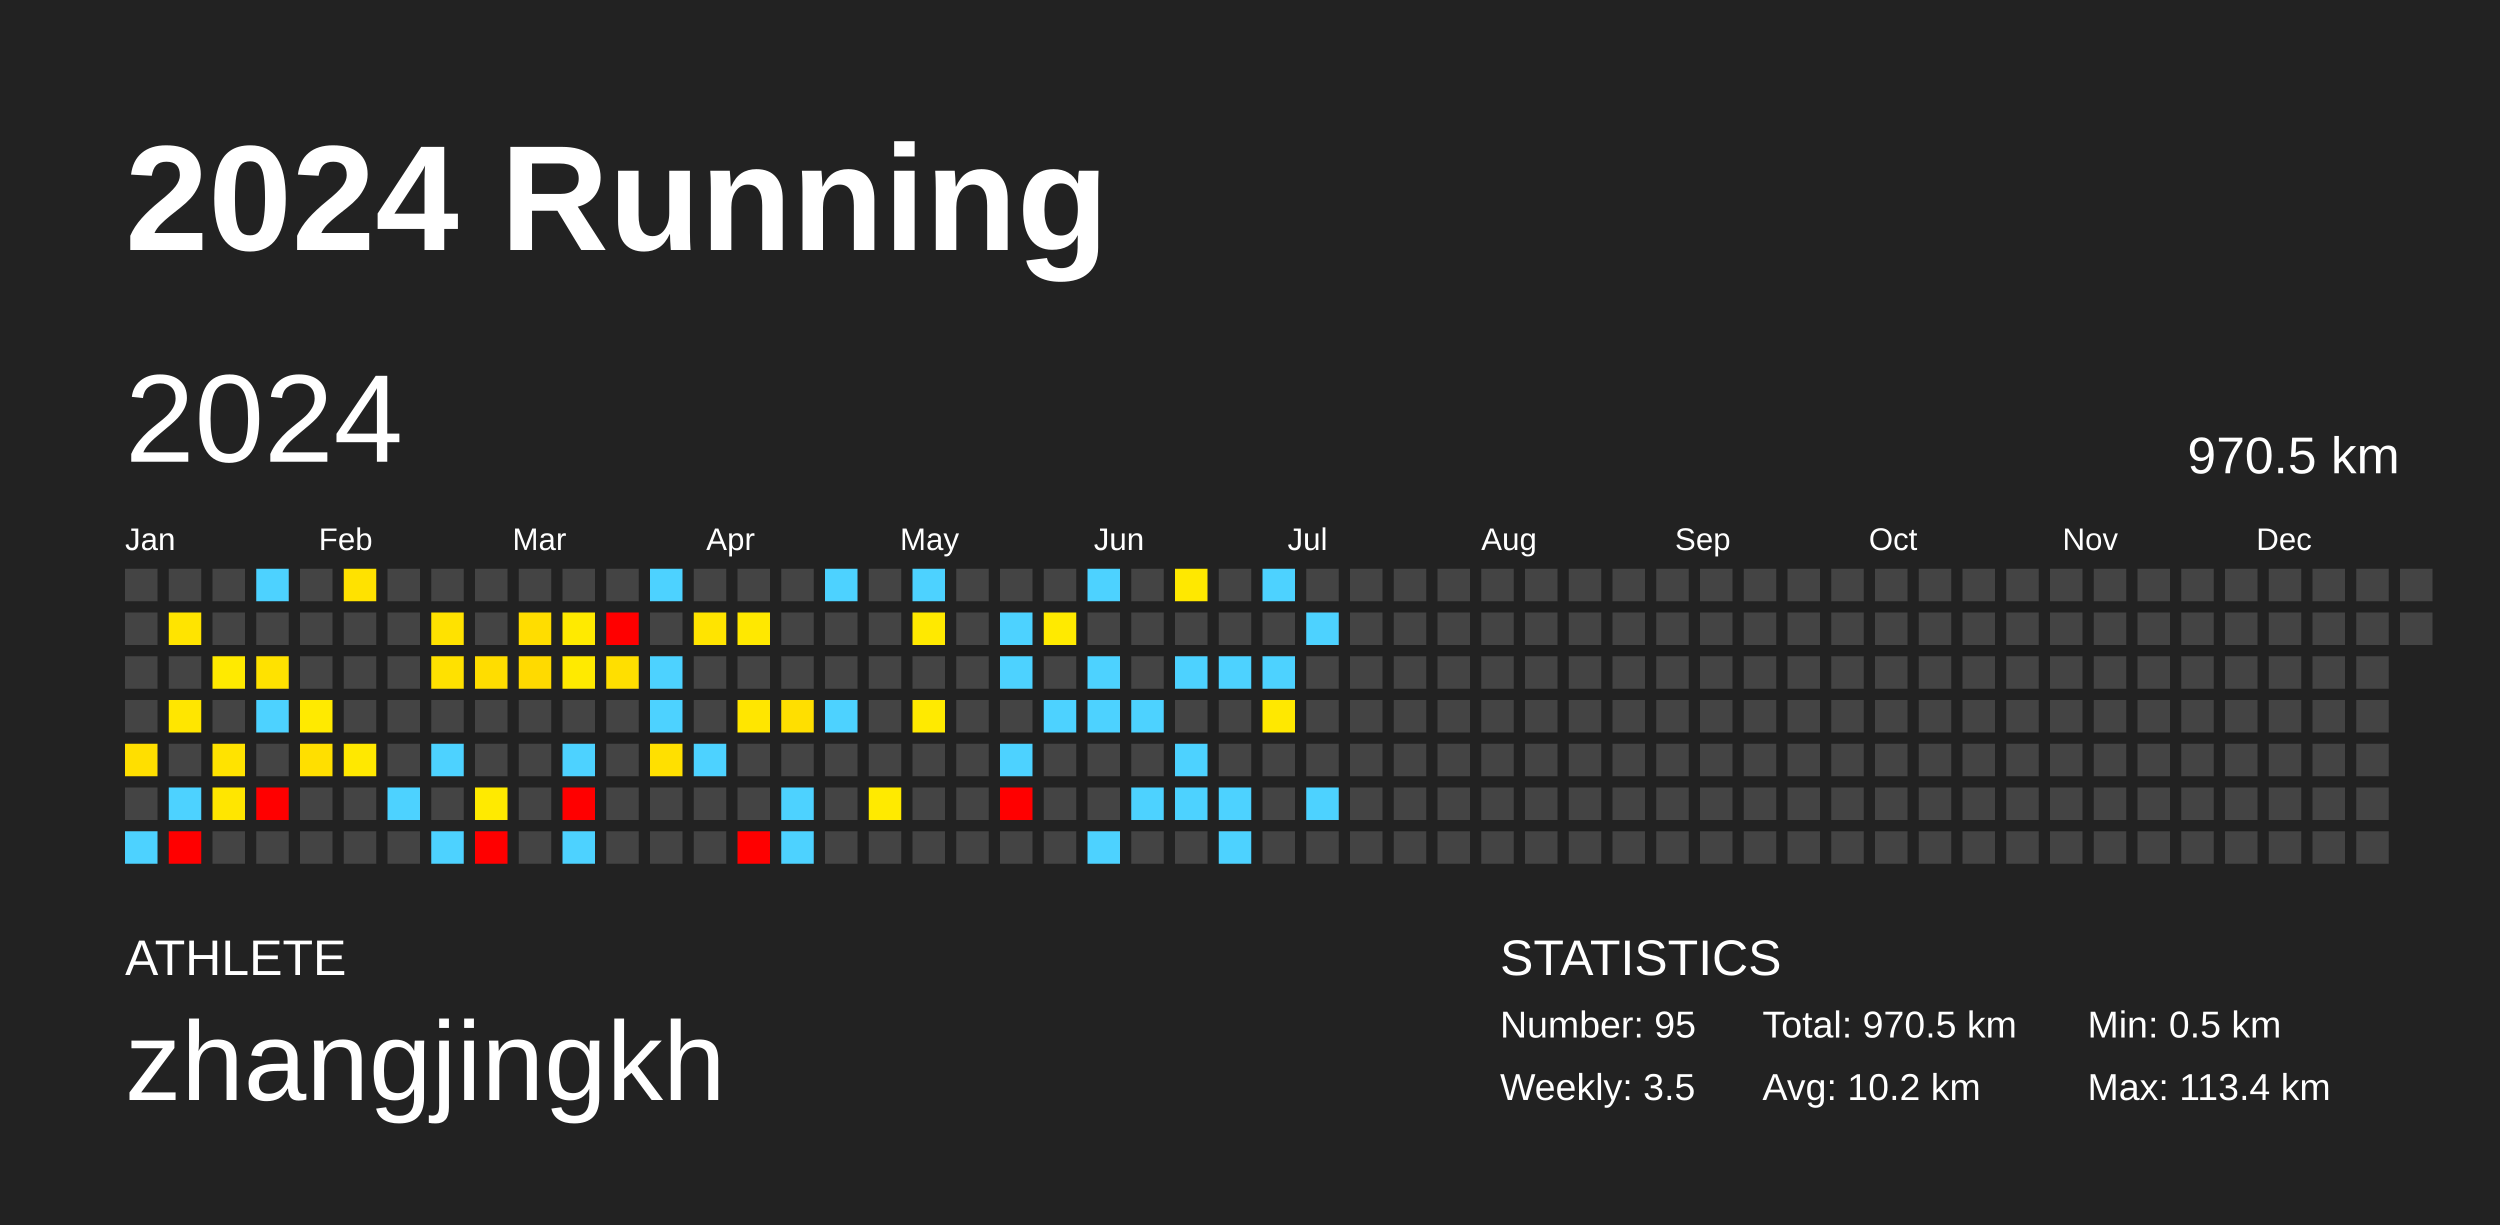
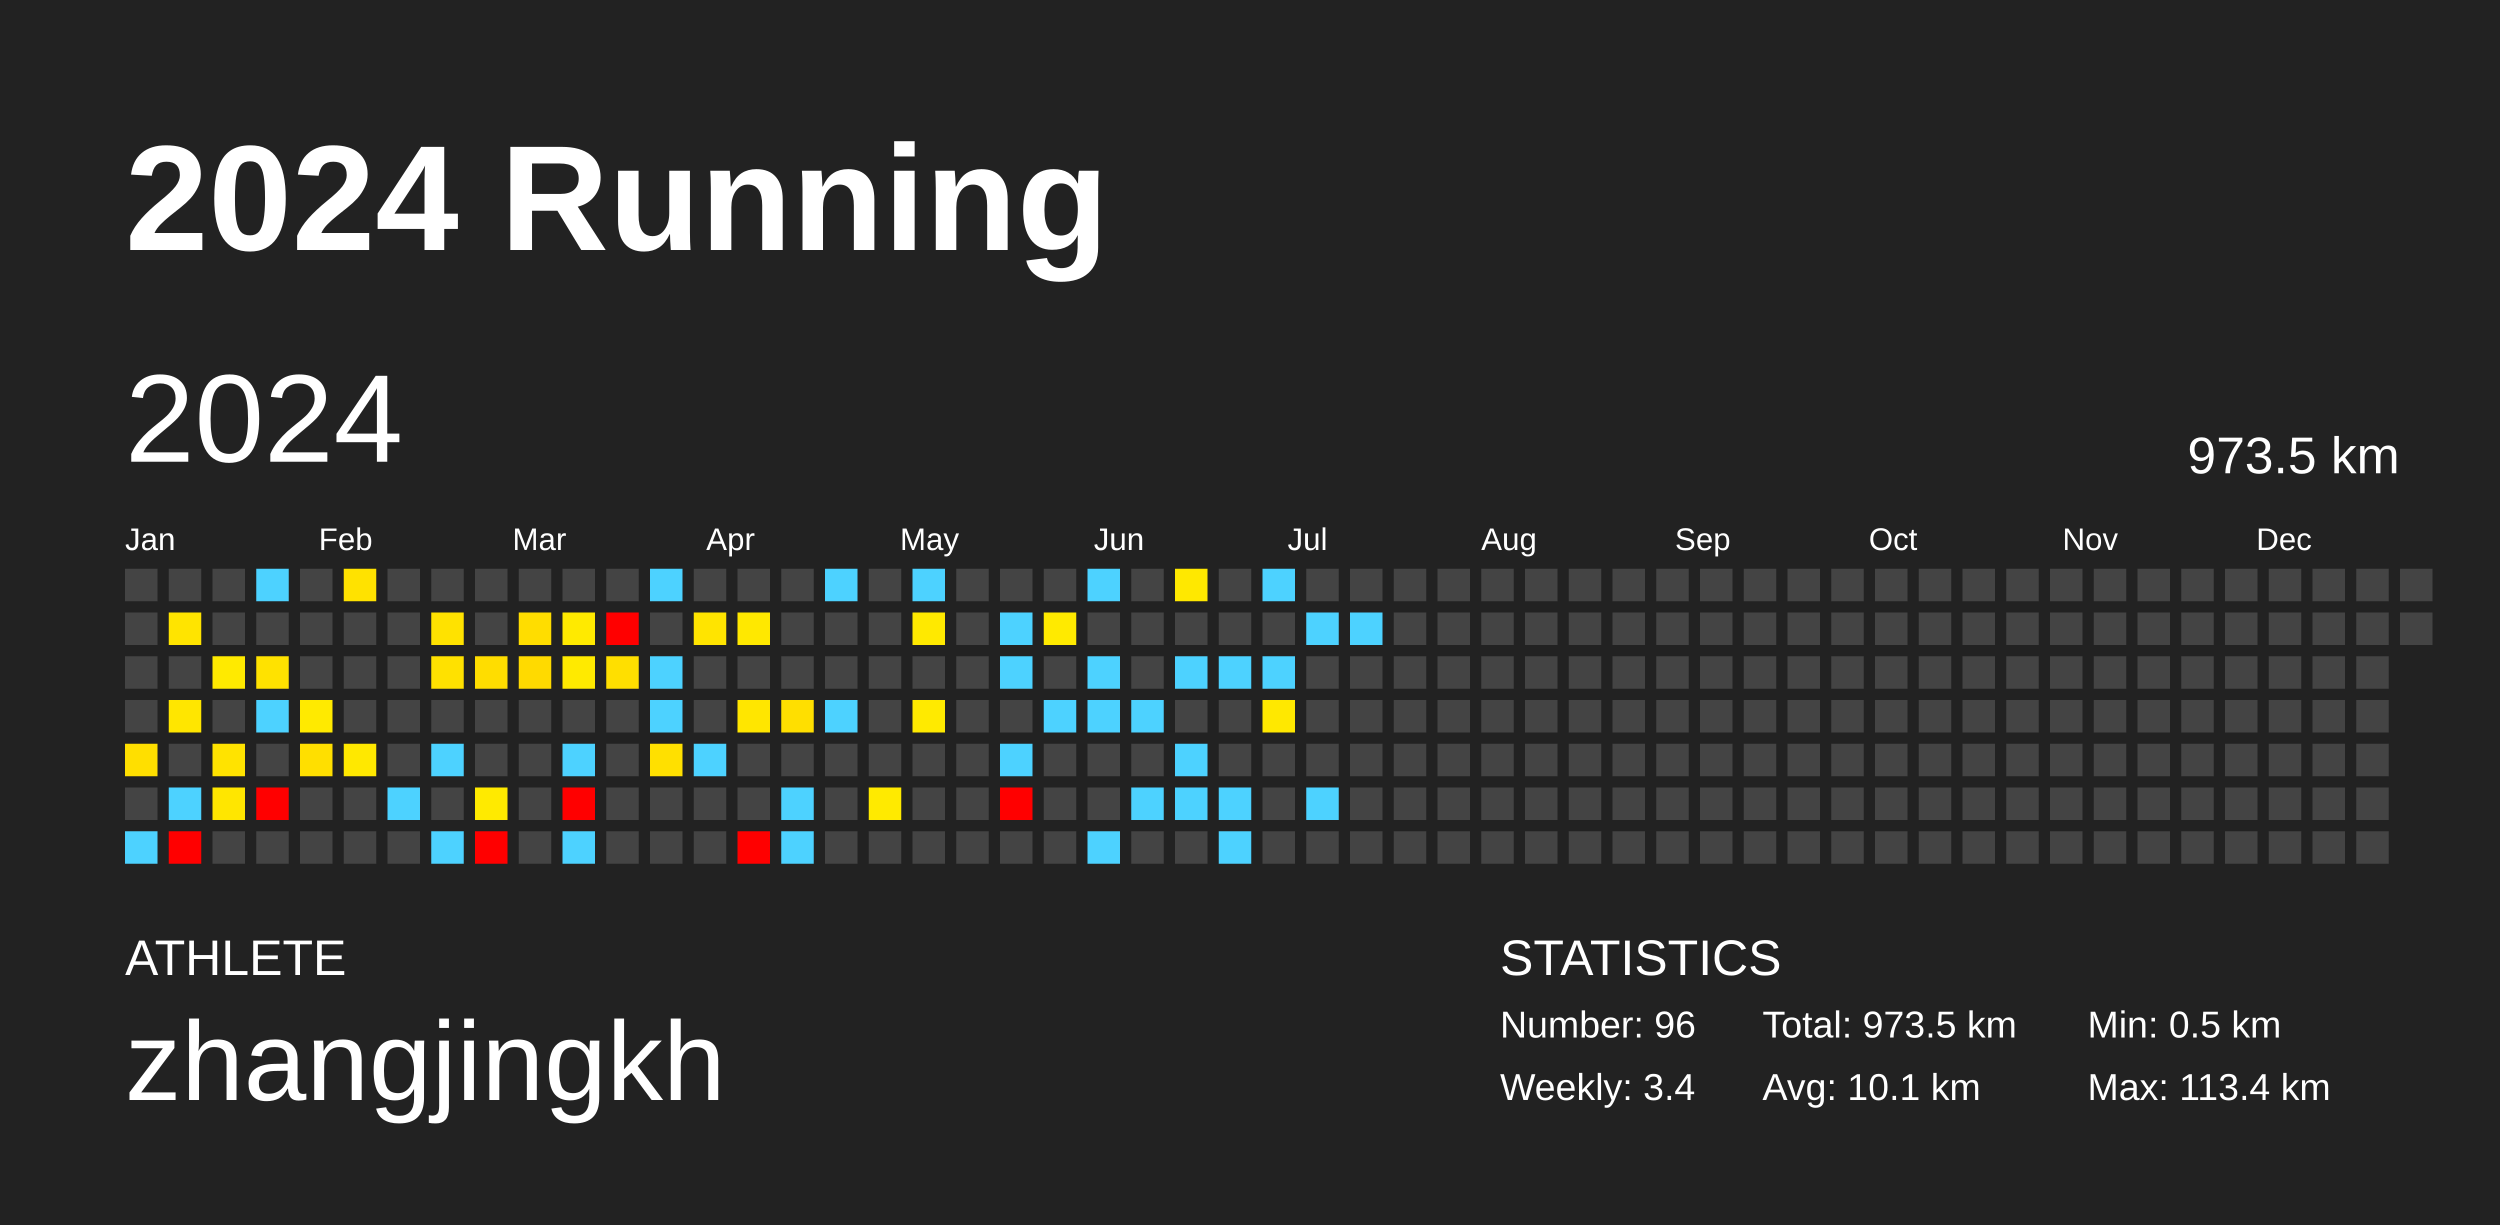
<svg xmlns="http://www.w3.org/2000/svg" baseProfile="full" height="98mm" version="1.1" viewBox="0,0,200,98" width="200mm">
  <defs />
  <rect fill="#222222" height="98" width="200" x="0" y="0" />
  <text fill="#FFFFFF" style="font-size:12px; font-family:Arial; font-weight:bold;" x="10" y="20">2024 Running</text>
  <text fill="#FFFFFF" style="font-size:4px; font-family:Arial" x="10" y="78">ATHLETE</text>
  <text fill="#FFFFFF" style="font-size:9px; font-family:Arial" x="10" y="88">zhangjingkh</text>
  <text fill="#FFFFFF" style="font-size:4px; font-family:Arial" x="120" y="78">STATISTICS</text>
-   <text fill="#FFFFFF" style="font-size:3px; font-family:Arial" x="120" y="83">Number: 95</text>
-   <text fill="#FFFFFF" style="font-size:3px; font-family:Arial" x="120" y="88">Weekly: 3.5</text>
-   <text fill="#FFFFFF" style="font-size:3px; font-family:Arial" x="141" y="83">Total: 970.5 km</text>
-   <text fill="#FFFFFF" style="font-size:3px; font-family:Arial" x="141" y="88">Avg: 10.2 km</text>
+   <text fill="#FFFFFF" style="font-size:3px; font-family:Arial" x="120" y="83">Number: 96</text>
+   <text fill="#FFFFFF" style="font-size:3px; font-family:Arial" x="120" y="88">Weekly: 3.4</text>
+   <text fill="#FFFFFF" style="font-size:3px; font-family:Arial" x="141" y="83">Total: 973.5 km</text>
+   <text fill="#FFFFFF" style="font-size:3px; font-family:Arial" x="141" y="88">Avg: 10.1 km</text>
  <text fill="#FFFFFF" style="font-size:3px; font-family:Arial" x="167" y="83">Min: 0.5 km</text>
  <text fill="#FFFFFF" style="font-size:3px; font-family:Arial" x="167" y="88">Max: 113.4 km</text>
  <text dominant-baseline="hanging" fill="#FFFFFF" style="font-size:10.0px; font-family:Arial;" x="10" y="30">2024</text>
-   <text dominant-baseline="hanging" fill="#FFFFFF" style="font-size:4.125px; font-family:Arial;" x="175" y="35">970.5 km</text>
+   <text dominant-baseline="hanging" fill="#FFFFFF" style="font-size:4.125px; font-family:Arial;" x="175" y="35">973.5 km</text>
  <text fill="#FFFFFF" style="font-size:2.5px; font-family:Arial" x="10.0" y="44">Jan</text>
  <text fill="#FFFFFF" style="font-size:2.5px; font-family:Arial" x="25.5" y="44">Feb</text>
  <text fill="#FFFFFF" style="font-size:2.5px; font-family:Arial" x="41.0" y="44">Mar</text>
  <text fill="#FFFFFF" style="font-size:2.5px; font-family:Arial" x="56.5" y="44">Apr</text>
  <text fill="#FFFFFF" style="font-size:2.5px; font-family:Arial" x="72.0" y="44">May</text>
  <text fill="#FFFFFF" style="font-size:2.5px; font-family:Arial" x="87.5" y="44">Jun</text>
  <text fill="#FFFFFF" style="font-size:2.5px; font-family:Arial" x="103.0" y="44">Jul</text>
  <text fill="#FFFFFF" style="font-size:2.5px; font-family:Arial" x="118.5" y="44">Aug</text>
  <text fill="#FFFFFF" style="font-size:2.5px; font-family:Arial" x="134.0" y="44">Sep</text>
  <text fill="#FFFFFF" style="font-size:2.5px; font-family:Arial" x="149.5" y="44">Oct</text>
  <text fill="#FFFFFF" style="font-size:2.5px; font-family:Arial" x="165.0" y="44">Nov</text>
  <text fill="#FFFFFF" style="font-size:2.5px; font-family:Arial" x="180.5" y="44">Dec</text>
  <rect fill="#444444" height="2.6" width="2.6" x="10.0" y="45.5" />
  <rect fill="#444444" height="2.6" width="2.6" x="10.0" y="49.0" />
  <rect fill="#444444" height="2.6" width="2.6" x="10.0" y="52.5" />
  <rect fill="#444444" height="2.6" width="2.6" x="10.0" y="56.0" />
  <rect fill="#ffdf00" height="2.6" width="2.6" x="10.0" y="59.5" />
  <rect fill="#444444" height="2.6" width="2.6" x="10.0" y="63.0" />
  <rect fill="#4dd2ff" height="2.6" width="2.6" x="10.0" y="66.5" />
  <rect fill="#444444" height="2.6" width="2.6" x="13.5" y="45.5" />
  <rect fill="#ffe400" height="2.6" width="2.6" x="13.5" y="49.0" />
  <rect fill="#444444" height="2.6" width="2.6" x="13.5" y="52.5" />
  <rect fill="#ffe600" height="2.6" width="2.6" x="13.5" y="56.0" />
  <rect fill="#444444" height="2.6" width="2.6" x="13.5" y="59.5" />
  <rect fill="#4dd2ff" height="2.6" width="2.6" x="13.5" y="63.0" />
  <rect fill="red" height="2.6" width="2.6" x="13.5" y="66.5" />
  <rect fill="#444444" height="2.6" width="2.6" x="17.0" y="45.5" />
  <rect fill="#444444" height="2.6" width="2.6" x="17.0" y="49.0" />
  <rect fill="#ffea00" height="2.6" width="2.6" x="17.0" y="52.5" />
  <rect fill="#444444" height="2.6" width="2.6" x="17.0" y="56.0" />
  <rect fill="#ffe300" height="2.6" width="2.6" x="17.0" y="59.5" />
  <rect fill="#ffe600" height="2.6" width="2.6" x="17.0" y="63.0" />
  <rect fill="#444444" height="2.6" width="2.6" x="17.0" y="66.5" />
  <rect fill="#4dd2ff" height="2.6" width="2.6" x="20.5" y="45.5" />
  <rect fill="#444444" height="2.6" width="2.6" x="20.5" y="49.0" />
  <rect fill="#ffe200" height="2.6" width="2.6" x="20.5" y="52.5" />
  <rect fill="#4dd2ff" height="2.6" width="2.6" x="20.5" y="56.0" />
  <rect fill="#444444" height="2.6" width="2.6" x="20.5" y="59.5" />
  <rect fill="red" height="2.6" width="2.6" x="20.5" y="63.0" />
  <rect fill="#444444" height="2.6" width="2.6" x="20.5" y="66.5" />
  <rect fill="#444444" height="2.6" width="2.6" x="24.0" y="45.5" />
  <rect fill="#444444" height="2.6" width="2.6" x="24.0" y="49.0" />
  <rect fill="#444444" height="2.6" width="2.6" x="24.0" y="52.5" />
  <rect fill="#ffea00" height="2.6" width="2.6" x="24.0" y="56.0" />
  <rect fill="#ffdf00" height="2.6" width="2.6" x="24.0" y="59.5" />
  <rect fill="#444444" height="2.6" width="2.6" x="24.0" y="63.0" />
  <rect fill="#444444" height="2.6" width="2.6" x="24.0" y="66.5" />
  <rect fill="#ffe200" height="2.6" width="2.6" x="27.5" y="45.5" />
  <rect fill="#444444" height="2.6" width="2.6" x="27.5" y="49.0" />
  <rect fill="#444444" height="2.6" width="2.6" x="27.5" y="52.5" />
  <rect fill="#444444" height="2.6" width="2.6" x="27.5" y="56.0" />
  <rect fill="#ffe800" height="2.6" width="2.6" x="27.5" y="59.5" />
  <rect fill="#444444" height="2.6" width="2.6" x="27.5" y="63.0" />
  <rect fill="#444444" height="2.6" width="2.6" x="27.5" y="66.5" />
  <rect fill="#444444" height="2.6" width="2.6" x="31.0" y="45.5" />
  <rect fill="#444444" height="2.6" width="2.6" x="31.0" y="49.0" />
  <rect fill="#444444" height="2.6" width="2.6" x="31.0" y="52.5" />
  <rect fill="#444444" height="2.6" width="2.6" x="31.0" y="56.0" />
  <rect fill="#444444" height="2.6" width="2.6" x="31.0" y="59.5" />
  <rect fill="#4dd2ff" height="2.6" width="2.6" x="31.0" y="63.0" />
  <rect fill="#444444" height="2.6" width="2.6" x="31.0" y="66.5" />
  <rect fill="#444444" height="2.6" width="2.6" x="34.5" y="45.5" />
  <rect fill="#ffe200" height="2.6" width="2.6" x="34.5" y="49.0" />
  <rect fill="#ffe100" height="2.6" width="2.6" x="34.5" y="52.5" />
  <rect fill="#444444" height="2.6" width="2.6" x="34.5" y="56.0" />
  <rect fill="#4dd2ff" height="2.6" width="2.6" x="34.5" y="59.5" />
  <rect fill="#444444" height="2.6" width="2.6" x="34.5" y="63.0" />
  <rect fill="#4dd2ff" height="2.6" width="2.6" x="34.5" y="66.5" />
  <rect fill="#444444" height="2.6" width="2.6" x="38.0" y="45.5" />
  <rect fill="#444444" height="2.6" width="2.6" x="38.0" y="49.0" />
  <rect fill="#ffdd00" height="2.6" width="2.6" x="38.0" y="52.5" />
  <rect fill="#444444" height="2.6" width="2.6" x="38.0" y="56.0" />
  <rect fill="#444444" height="2.6" width="2.6" x="38.0" y="59.5" />
  <rect fill="#ffea00" height="2.6" width="2.6" x="38.0" y="63.0" />
  <rect fill="red" height="2.6" width="2.6" x="38.0" y="66.5" />
  <rect fill="#444444" height="2.6" width="2.6" x="41.5" y="45.5" />
  <rect fill="#ffdd00" height="2.6" width="2.6" x="41.5" y="49.0" />
  <rect fill="#ffda00" height="2.6" width="2.6" x="41.5" y="52.5" />
  <rect fill="#444444" height="2.6" width="2.6" x="41.5" y="56.0" />
  <rect fill="#444444" height="2.6" width="2.6" x="41.5" y="59.5" />
  <rect fill="#444444" height="2.6" width="2.6" x="41.5" y="63.0" />
  <rect fill="#444444" height="2.6" width="2.6" x="41.5" y="66.5" />
  <rect fill="#444444" height="2.6" width="2.6" x="45.0" y="45.5" />
  <rect fill="#ffea00" height="2.6" width="2.6" x="45.0" y="49.0" />
  <rect fill="#ffea00" height="2.6" width="2.6" x="45.0" y="52.5" />
  <rect fill="#444444" height="2.6" width="2.6" x="45.0" y="56.0" />
  <rect fill="#4dd2ff" height="2.6" width="2.6" x="45.0" y="59.5" />
  <rect fill="red" height="2.6" width="2.6" x="45.0" y="63.0" />
  <rect fill="#4dd2ff" height="2.6" width="2.6" x="45.0" y="66.5" />
  <rect fill="#444444" height="2.6" width="2.6" x="48.5" y="45.5" />
  <rect fill="red" height="2.6" width="2.6" x="48.5" y="49.0" />
  <rect fill="#ffdf00" height="2.6" width="2.6" x="48.5" y="52.5" />
  <rect fill="#444444" height="2.6" width="2.6" x="48.5" y="56.0" />
  <rect fill="#444444" height="2.6" width="2.6" x="48.5" y="59.5" />
  <rect fill="#444444" height="2.6" width="2.6" x="48.5" y="63.0" />
  <rect fill="#444444" height="2.6" width="2.6" x="48.5" y="66.5" />
  <rect fill="#4dd2ff" height="2.6" width="2.6" x="52.0" y="45.5" />
  <rect fill="#444444" height="2.6" width="2.6" x="52.0" y="49.0" />
  <rect fill="#4dd2ff" height="2.6" width="2.6" x="52.0" y="52.5" />
  <rect fill="#4dd2ff" height="2.6" width="2.6" x="52.0" y="56.0" />
  <rect fill="#ffe000" height="2.6" width="2.6" x="52.0" y="59.5" />
  <rect fill="#444444" height="2.6" width="2.6" x="52.0" y="63.0" />
  <rect fill="#444444" height="2.6" width="2.6" x="52.0" y="66.5" />
  <rect fill="#444444" height="2.6" width="2.6" x="55.5" y="45.5" />
  <rect fill="#ffe400" height="2.6" width="2.6" x="55.5" y="49.0" />
  <rect fill="#444444" height="2.6" width="2.6" x="55.5" y="52.5" />
  <rect fill="#444444" height="2.6" width="2.6" x="55.5" y="56.0" />
  <rect fill="#4dd2ff" height="2.6" width="2.6" x="55.5" y="59.5" />
  <rect fill="#444444" height="2.6" width="2.6" x="55.5" y="63.0" />
  <rect fill="#444444" height="2.6" width="2.6" x="55.5" y="66.5" />
  <rect fill="#444444" height="2.6" width="2.6" x="59.0" y="45.5" />
  <rect fill="#ffe800" height="2.6" width="2.6" x="59.0" y="49.0" />
  <rect fill="#444444" height="2.6" width="2.6" x="59.0" y="52.5" />
  <rect fill="#ffe600" height="2.6" width="2.6" x="59.0" y="56.0" />
  <rect fill="#444444" height="2.6" width="2.6" x="59.0" y="59.5" />
  <rect fill="#444444" height="2.6" width="2.6" x="59.0" y="63.0" />
  <rect fill="red" height="2.6" width="2.6" x="59.0" y="66.5" />
  <rect fill="#444444" height="2.6" width="2.6" x="62.5" y="45.5" />
  <rect fill="#444444" height="2.6" width="2.6" x="62.5" y="49.0" />
  <rect fill="#444444" height="2.6" width="2.6" x="62.5" y="52.5" />
  <rect fill="#ffdf00" height="2.6" width="2.6" x="62.5" y="56.0" />
  <rect fill="#444444" height="2.6" width="2.6" x="62.5" y="59.5" />
  <rect fill="#4dd2ff" height="2.6" width="2.6" x="62.5" y="63.0" />
  <rect fill="#4dd2ff" height="2.6" width="2.6" x="62.5" y="66.5" />
  <rect fill="#4dd2ff" height="2.6" width="2.6" x="66.0" y="45.5" />
  <rect fill="#444444" height="2.6" width="2.6" x="66.0" y="49.0" />
  <rect fill="#444444" height="2.6" width="2.6" x="66.0" y="52.5" />
  <rect fill="#4dd2ff" height="2.6" width="2.6" x="66.0" y="56.0" />
  <rect fill="#444444" height="2.6" width="2.6" x="66.0" y="59.5" />
  <rect fill="#444444" height="2.6" width="2.6" x="66.0" y="63.0" />
  <rect fill="#444444" height="2.6" width="2.6" x="66.0" y="66.5" />
  <rect fill="#444444" height="2.6" width="2.6" x="69.5" y="45.5" />
  <rect fill="#444444" height="2.6" width="2.6" x="69.5" y="49.0" />
  <rect fill="#444444" height="2.6" width="2.6" x="69.5" y="52.5" />
  <rect fill="#444444" height="2.6" width="2.6" x="69.5" y="56.0" />
  <rect fill="#444444" height="2.6" width="2.6" x="69.5" y="59.5" />
  <rect fill="#ffea00" height="2.6" width="2.6" x="69.5" y="63.0" />
  <rect fill="#444444" height="2.6" width="2.6" x="69.5" y="66.5" />
  <rect fill="#4dd2ff" height="2.6" width="2.6" x="73.0" y="45.5" />
  <rect fill="#ffe900" height="2.6" width="2.6" x="73.0" y="49.0" />
  <rect fill="#444444" height="2.6" width="2.6" x="73.0" y="52.5" />
  <rect fill="#ffea00" height="2.6" width="2.6" x="73.0" y="56.0" />
  <rect fill="#444444" height="2.6" width="2.6" x="73.0" y="59.5" />
  <rect fill="#444444" height="2.6" width="2.6" x="73.0" y="63.0" />
  <rect fill="#444444" height="2.6" width="2.6" x="73.0" y="66.5" />
  <rect fill="#444444" height="2.6" width="2.6" x="76.5" y="45.5" />
  <rect fill="#444444" height="2.6" width="2.6" x="76.5" y="49.0" />
  <rect fill="#444444" height="2.6" width="2.6" x="76.5" y="52.5" />
  <rect fill="#444444" height="2.6" width="2.6" x="76.5" y="56.0" />
  <rect fill="#444444" height="2.6" width="2.6" x="76.5" y="59.5" />
  <rect fill="#444444" height="2.6" width="2.6" x="76.5" y="63.0" />
  <rect fill="#444444" height="2.6" width="2.6" x="76.5" y="66.5" />
  <rect fill="#444444" height="2.6" width="2.6" x="80.0" y="45.5" />
  <rect fill="#4dd2ff" height="2.6" width="2.6" x="80.0" y="49.0" />
  <rect fill="#4dd2ff" height="2.6" width="2.6" x="80.0" y="52.5" />
  <rect fill="#444444" height="2.6" width="2.6" x="80.0" y="56.0" />
  <rect fill="#4dd2ff" height="2.6" width="2.6" x="80.0" y="59.5" />
  <rect fill="red" height="2.6" width="2.6" x="80.0" y="63.0" />
  <rect fill="#444444" height="2.6" width="2.6" x="80.0" y="66.5" />
  <rect fill="#444444" height="2.6" width="2.6" x="83.5" y="45.5" />
  <rect fill="#ffea00" height="2.6" width="2.6" x="83.5" y="49.0" />
  <rect fill="#444444" height="2.6" width="2.6" x="83.5" y="52.5" />
  <rect fill="#4dd2ff" height="2.6" width="2.6" x="83.5" y="56.0" />
  <rect fill="#444444" height="2.6" width="2.6" x="83.5" y="59.5" />
  <rect fill="#444444" height="2.6" width="2.6" x="83.5" y="63.0" />
  <rect fill="#444444" height="2.6" width="2.6" x="83.5" y="66.5" />
  <rect fill="#4dd2ff" height="2.6" width="2.6" x="87.0" y="45.5" />
  <rect fill="#444444" height="2.6" width="2.6" x="87.0" y="49.0" />
  <rect fill="#4dd2ff" height="2.6" width="2.6" x="87.0" y="52.5" />
  <rect fill="#4dd2ff" height="2.6" width="2.6" x="87.0" y="56.0" />
  <rect fill="#444444" height="2.6" width="2.6" x="87.0" y="59.5" />
  <rect fill="#444444" height="2.6" width="2.6" x="87.0" y="63.0" />
  <rect fill="#4dd2ff" height="2.6" width="2.6" x="87.0" y="66.5" />
  <rect fill="#444444" height="2.6" width="2.6" x="90.5" y="45.5" />
  <rect fill="#444444" height="2.6" width="2.6" x="90.5" y="49.0" />
  <rect fill="#444444" height="2.6" width="2.6" x="90.5" y="52.5" />
  <rect fill="#4dd2ff" height="2.6" width="2.6" x="90.5" y="56.0" />
  <rect fill="#444444" height="2.6" width="2.6" x="90.5" y="59.5" />
  <rect fill="#4dd2ff" height="2.6" width="2.6" x="90.5" y="63.0" />
  <rect fill="#444444" height="2.6" width="2.6" x="90.5" y="66.5" />
  <rect fill="#ffe800" height="2.6" width="2.6" x="94.0" y="45.5" />
  <rect fill="#444444" height="2.6" width="2.6" x="94.0" y="49.0" />
  <rect fill="#4dd2ff" height="2.6" width="2.6" x="94.0" y="52.5" />
  <rect fill="#444444" height="2.6" width="2.6" x="94.0" y="56.0" />
  <rect fill="#4dd2ff" height="2.6" width="2.6" x="94.0" y="59.5" />
  <rect fill="#4dd2ff" height="2.6" width="2.6" x="94.0" y="63.0" />
  <rect fill="#444444" height="2.6" width="2.6" x="94.0" y="66.5" />
  <rect fill="#444444" height="2.6" width="2.6" x="97.5" y="45.5" />
  <rect fill="#444444" height="2.6" width="2.6" x="97.5" y="49.0" />
  <rect fill="#4dd2ff" height="2.6" width="2.6" x="97.5" y="52.5" />
  <rect fill="#444444" height="2.6" width="2.6" x="97.5" y="56.0" />
  <rect fill="#444444" height="2.6" width="2.6" x="97.5" y="59.5" />
  <rect fill="#4dd2ff" height="2.6" width="2.6" x="97.5" y="63.0" />
  <rect fill="#4dd2ff" height="2.6" width="2.6" x="97.5" y="66.5" />
  <rect fill="#4dd2ff" height="2.6" width="2.6" x="101.0" y="45.5" />
  <rect fill="#444444" height="2.6" width="2.6" x="101.0" y="49.0" />
  <rect fill="#4dd2ff" height="2.6" width="2.6" x="101.0" y="52.5" />
  <rect fill="#ffe800" height="2.6" width="2.6" x="101.0" y="56.0" />
  <rect fill="#444444" height="2.6" width="2.6" x="101.0" y="59.5" />
  <rect fill="#444444" height="2.6" width="2.6" x="101.0" y="63.0" />
  <rect fill="#444444" height="2.6" width="2.6" x="101.0" y="66.5" />
  <rect fill="#444444" height="2.6" width="2.6" x="104.5" y="45.5" />
  <rect fill="#4dd2ff" height="2.6" width="2.6" x="104.5" y="49.0" />
  <rect fill="#444444" height="2.6" width="2.6" x="104.5" y="52.5" />
  <rect fill="#444444" height="2.6" width="2.6" x="104.5" y="56.0" />
  <rect fill="#444444" height="2.6" width="2.6" x="104.5" y="59.5" />
  <rect fill="#4dd2ff" height="2.6" width="2.6" x="104.5" y="63.0" />
  <rect fill="#444444" height="2.6" width="2.6" x="104.5" y="66.5" />
  <rect fill="#444444" height="2.6" width="2.6" x="108.0" y="45.5" />
-   <rect fill="#444444" height="2.6" width="2.6" x="108.0" y="49.0" />
+   <rect fill="#4dd2ff" height="2.6" width="2.6" x="108.0" y="49.0" />
  <rect fill="#444444" height="2.6" width="2.6" x="108.0" y="52.5" />
  <rect fill="#444444" height="2.6" width="2.6" x="108.0" y="56.0" />
  <rect fill="#444444" height="2.6" width="2.6" x="108.0" y="59.5" />
  <rect fill="#444444" height="2.6" width="2.6" x="108.0" y="63.0" />
  <rect fill="#444444" height="2.6" width="2.6" x="108.0" y="66.5" />
  <rect fill="#444444" height="2.6" width="2.6" x="111.5" y="45.5" />
  <rect fill="#444444" height="2.6" width="2.6" x="111.5" y="49.0" />
  <rect fill="#444444" height="2.6" width="2.6" x="111.5" y="52.5" />
  <rect fill="#444444" height="2.6" width="2.6" x="111.5" y="56.0" />
  <rect fill="#444444" height="2.6" width="2.6" x="111.5" y="59.5" />
  <rect fill="#444444" height="2.6" width="2.6" x="111.5" y="63.0" />
  <rect fill="#444444" height="2.6" width="2.6" x="111.5" y="66.5" />
  <rect fill="#444444" height="2.6" width="2.6" x="115.0" y="45.5" />
  <rect fill="#444444" height="2.6" width="2.6" x="115.0" y="49.0" />
  <rect fill="#444444" height="2.6" width="2.6" x="115.0" y="52.5" />
  <rect fill="#444444" height="2.6" width="2.6" x="115.0" y="56.0" />
  <rect fill="#444444" height="2.6" width="2.6" x="115.0" y="59.5" />
  <rect fill="#444444" height="2.6" width="2.6" x="115.0" y="63.0" />
  <rect fill="#444444" height="2.6" width="2.6" x="115.0" y="66.5" />
  <rect fill="#444444" height="2.6" width="2.6" x="118.5" y="45.5" />
  <rect fill="#444444" height="2.6" width="2.6" x="118.5" y="49.0" />
  <rect fill="#444444" height="2.6" width="2.6" x="118.5" y="52.5" />
  <rect fill="#444444" height="2.6" width="2.6" x="118.5" y="56.0" />
  <rect fill="#444444" height="2.6" width="2.6" x="118.5" y="59.5" />
  <rect fill="#444444" height="2.6" width="2.6" x="118.5" y="63.0" />
  <rect fill="#444444" height="2.6" width="2.6" x="118.5" y="66.5" />
  <rect fill="#444444" height="2.6" width="2.6" x="122.0" y="45.5" />
  <rect fill="#444444" height="2.6" width="2.6" x="122.0" y="49.0" />
  <rect fill="#444444" height="2.6" width="2.6" x="122.0" y="52.5" />
  <rect fill="#444444" height="2.6" width="2.6" x="122.0" y="56.0" />
  <rect fill="#444444" height="2.6" width="2.6" x="122.0" y="59.5" />
  <rect fill="#444444" height="2.6" width="2.6" x="122.0" y="63.0" />
  <rect fill="#444444" height="2.6" width="2.6" x="122.0" y="66.5" />
  <rect fill="#444444" height="2.6" width="2.6" x="125.5" y="45.5" />
  <rect fill="#444444" height="2.6" width="2.6" x="125.5" y="49.0" />
  <rect fill="#444444" height="2.6" width="2.6" x="125.5" y="52.5" />
  <rect fill="#444444" height="2.6" width="2.6" x="125.5" y="56.0" />
  <rect fill="#444444" height="2.6" width="2.6" x="125.5" y="59.5" />
  <rect fill="#444444" height="2.6" width="2.6" x="125.5" y="63.0" />
  <rect fill="#444444" height="2.6" width="2.6" x="125.5" y="66.5" />
  <rect fill="#444444" height="2.6" width="2.6" x="129.0" y="45.5" />
  <rect fill="#444444" height="2.6" width="2.6" x="129.0" y="49.0" />
  <rect fill="#444444" height="2.6" width="2.6" x="129.0" y="52.5" />
  <rect fill="#444444" height="2.6" width="2.6" x="129.0" y="56.0" />
  <rect fill="#444444" height="2.6" width="2.6" x="129.0" y="59.5" />
  <rect fill="#444444" height="2.6" width="2.6" x="129.0" y="63.0" />
  <rect fill="#444444" height="2.6" width="2.6" x="129.0" y="66.5" />
  <rect fill="#444444" height="2.6" width="2.6" x="132.5" y="45.5" />
  <rect fill="#444444" height="2.6" width="2.6" x="132.5" y="49.0" />
  <rect fill="#444444" height="2.6" width="2.6" x="132.5" y="52.5" />
  <rect fill="#444444" height="2.6" width="2.6" x="132.5" y="56.0" />
  <rect fill="#444444" height="2.6" width="2.6" x="132.5" y="59.5" />
  <rect fill="#444444" height="2.6" width="2.6" x="132.5" y="63.0" />
  <rect fill="#444444" height="2.6" width="2.6" x="132.5" y="66.5" />
  <rect fill="#444444" height="2.6" width="2.6" x="136.0" y="45.5" />
  <rect fill="#444444" height="2.6" width="2.6" x="136.0" y="49.0" />
  <rect fill="#444444" height="2.6" width="2.6" x="136.0" y="52.5" />
  <rect fill="#444444" height="2.6" width="2.6" x="136.0" y="56.0" />
  <rect fill="#444444" height="2.6" width="2.6" x="136.0" y="59.5" />
  <rect fill="#444444" height="2.6" width="2.6" x="136.0" y="63.0" />
  <rect fill="#444444" height="2.6" width="2.6" x="136.0" y="66.5" />
  <rect fill="#444444" height="2.6" width="2.6" x="139.5" y="45.5" />
  <rect fill="#444444" height="2.6" width="2.6" x="139.5" y="49.0" />
  <rect fill="#444444" height="2.6" width="2.6" x="139.5" y="52.5" />
  <rect fill="#444444" height="2.6" width="2.6" x="139.5" y="56.0" />
  <rect fill="#444444" height="2.6" width="2.6" x="139.5" y="59.5" />
  <rect fill="#444444" height="2.6" width="2.6" x="139.5" y="63.0" />
  <rect fill="#444444" height="2.6" width="2.6" x="139.5" y="66.5" />
  <rect fill="#444444" height="2.6" width="2.6" x="143.0" y="45.5" />
  <rect fill="#444444" height="2.6" width="2.6" x="143.0" y="49.0" />
  <rect fill="#444444" height="2.6" width="2.6" x="143.0" y="52.5" />
  <rect fill="#444444" height="2.6" width="2.6" x="143.0" y="56.0" />
  <rect fill="#444444" height="2.6" width="2.6" x="143.0" y="59.5" />
  <rect fill="#444444" height="2.6" width="2.6" x="143.0" y="63.0" />
  <rect fill="#444444" height="2.6" width="2.6" x="143.0" y="66.5" />
  <rect fill="#444444" height="2.6" width="2.6" x="146.5" y="45.5" />
  <rect fill="#444444" height="2.6" width="2.6" x="146.5" y="49.0" />
  <rect fill="#444444" height="2.6" width="2.6" x="146.5" y="52.5" />
  <rect fill="#444444" height="2.6" width="2.6" x="146.5" y="56.0" />
  <rect fill="#444444" height="2.6" width="2.6" x="146.5" y="59.5" />
  <rect fill="#444444" height="2.6" width="2.6" x="146.5" y="63.0" />
  <rect fill="#444444" height="2.6" width="2.6" x="146.5" y="66.5" />
  <rect fill="#444444" height="2.6" width="2.6" x="150.0" y="45.5" />
  <rect fill="#444444" height="2.6" width="2.6" x="150.0" y="49.0" />
  <rect fill="#444444" height="2.6" width="2.6" x="150.0" y="52.5" />
  <rect fill="#444444" height="2.6" width="2.6" x="150.0" y="56.0" />
  <rect fill="#444444" height="2.6" width="2.6" x="150.0" y="59.5" />
  <rect fill="#444444" height="2.6" width="2.6" x="150.0" y="63.0" />
  <rect fill="#444444" height="2.6" width="2.6" x="150.0" y="66.5" />
  <rect fill="#444444" height="2.6" width="2.6" x="153.5" y="45.5" />
  <rect fill="#444444" height="2.6" width="2.6" x="153.5" y="49.0" />
  <rect fill="#444444" height="2.6" width="2.6" x="153.5" y="52.5" />
  <rect fill="#444444" height="2.6" width="2.6" x="153.5" y="56.0" />
  <rect fill="#444444" height="2.6" width="2.6" x="153.5" y="59.5" />
  <rect fill="#444444" height="2.6" width="2.6" x="153.5" y="63.0" />
  <rect fill="#444444" height="2.6" width="2.6" x="153.5" y="66.5" />
  <rect fill="#444444" height="2.6" width="2.6" x="157.0" y="45.5" />
  <rect fill="#444444" height="2.6" width="2.6" x="157.0" y="49.0" />
  <rect fill="#444444" height="2.6" width="2.6" x="157.0" y="52.5" />
  <rect fill="#444444" height="2.6" width="2.6" x="157.0" y="56.0" />
  <rect fill="#444444" height="2.6" width="2.6" x="157.0" y="59.5" />
  <rect fill="#444444" height="2.6" width="2.6" x="157.0" y="63.0" />
  <rect fill="#444444" height="2.6" width="2.6" x="157.0" y="66.5" />
  <rect fill="#444444" height="2.6" width="2.6" x="160.5" y="45.5" />
  <rect fill="#444444" height="2.6" width="2.6" x="160.5" y="49.0" />
  <rect fill="#444444" height="2.6" width="2.6" x="160.5" y="52.5" />
  <rect fill="#444444" height="2.6" width="2.6" x="160.5" y="56.0" />
  <rect fill="#444444" height="2.6" width="2.6" x="160.5" y="59.5" />
  <rect fill="#444444" height="2.6" width="2.6" x="160.5" y="63.0" />
  <rect fill="#444444" height="2.6" width="2.6" x="160.5" y="66.5" />
  <rect fill="#444444" height="2.6" width="2.6" x="164.0" y="45.5" />
  <rect fill="#444444" height="2.6" width="2.6" x="164.0" y="49.0" />
  <rect fill="#444444" height="2.6" width="2.6" x="164.0" y="52.5" />
  <rect fill="#444444" height="2.6" width="2.6" x="164.0" y="56.0" />
  <rect fill="#444444" height="2.6" width="2.6" x="164.0" y="59.5" />
  <rect fill="#444444" height="2.6" width="2.6" x="164.0" y="63.0" />
  <rect fill="#444444" height="2.6" width="2.6" x="164.0" y="66.5" />
  <rect fill="#444444" height="2.6" width="2.6" x="167.5" y="45.5" />
  <rect fill="#444444" height="2.6" width="2.6" x="167.5" y="49.0" />
  <rect fill="#444444" height="2.6" width="2.6" x="167.5" y="52.5" />
  <rect fill="#444444" height="2.6" width="2.6" x="167.5" y="56.0" />
  <rect fill="#444444" height="2.6" width="2.6" x="167.5" y="59.5" />
  <rect fill="#444444" height="2.6" width="2.6" x="167.5" y="63.0" />
  <rect fill="#444444" height="2.6" width="2.6" x="167.5" y="66.5" />
  <rect fill="#444444" height="2.6" width="2.6" x="171.0" y="45.5" />
  <rect fill="#444444" height="2.6" width="2.6" x="171.0" y="49.0" />
  <rect fill="#444444" height="2.6" width="2.6" x="171.0" y="52.5" />
  <rect fill="#444444" height="2.6" width="2.6" x="171.0" y="56.0" />
  <rect fill="#444444" height="2.6" width="2.6" x="171.0" y="59.5" />
  <rect fill="#444444" height="2.6" width="2.6" x="171.0" y="63.0" />
  <rect fill="#444444" height="2.6" width="2.6" x="171.0" y="66.5" />
  <rect fill="#444444" height="2.6" width="2.6" x="174.5" y="45.5" />
  <rect fill="#444444" height="2.6" width="2.6" x="174.5" y="49.0" />
  <rect fill="#444444" height="2.6" width="2.6" x="174.5" y="52.5" />
  <rect fill="#444444" height="2.6" width="2.6" x="174.5" y="56.0" />
  <rect fill="#444444" height="2.6" width="2.6" x="174.5" y="59.5" />
  <rect fill="#444444" height="2.6" width="2.6" x="174.5" y="63.0" />
  <rect fill="#444444" height="2.6" width="2.6" x="174.5" y="66.5" />
  <rect fill="#444444" height="2.6" width="2.6" x="178.0" y="45.5" />
  <rect fill="#444444" height="2.6" width="2.6" x="178.0" y="49.0" />
  <rect fill="#444444" height="2.6" width="2.6" x="178.0" y="52.5" />
  <rect fill="#444444" height="2.6" width="2.6" x="178.0" y="56.0" />
  <rect fill="#444444" height="2.6" width="2.6" x="178.0" y="59.5" />
  <rect fill="#444444" height="2.6" width="2.6" x="178.0" y="63.0" />
  <rect fill="#444444" height="2.6" width="2.6" x="178.0" y="66.5" />
  <rect fill="#444444" height="2.6" width="2.6" x="181.5" y="45.5" />
  <rect fill="#444444" height="2.6" width="2.6" x="181.5" y="49.0" />
  <rect fill="#444444" height="2.6" width="2.6" x="181.5" y="52.5" />
  <rect fill="#444444" height="2.6" width="2.6" x="181.5" y="56.0" />
  <rect fill="#444444" height="2.6" width="2.6" x="181.5" y="59.5" />
  <rect fill="#444444" height="2.6" width="2.6" x="181.5" y="63.0" />
  <rect fill="#444444" height="2.6" width="2.6" x="181.5" y="66.5" />
  <rect fill="#444444" height="2.6" width="2.6" x="185.0" y="45.5" />
  <rect fill="#444444" height="2.6" width="2.6" x="185.0" y="49.0" />
  <rect fill="#444444" height="2.6" width="2.6" x="185.0" y="52.5" />
  <rect fill="#444444" height="2.6" width="2.6" x="185.0" y="56.0" />
  <rect fill="#444444" height="2.6" width="2.6" x="185.0" y="59.5" />
  <rect fill="#444444" height="2.6" width="2.6" x="185.0" y="63.0" />
  <rect fill="#444444" height="2.6" width="2.6" x="185.0" y="66.5" />
  <rect fill="#444444" height="2.6" width="2.6" x="188.5" y="45.5" />
  <rect fill="#444444" height="2.6" width="2.6" x="188.5" y="49.0" />
  <rect fill="#444444" height="2.6" width="2.6" x="188.5" y="52.5" />
  <rect fill="#444444" height="2.6" width="2.6" x="188.5" y="56.0" />
  <rect fill="#444444" height="2.6" width="2.6" x="188.5" y="59.5" />
  <rect fill="#444444" height="2.6" width="2.6" x="188.5" y="63.0" />
  <rect fill="#444444" height="2.6" width="2.6" x="188.5" y="66.5" />
  <rect fill="#444444" height="2.6" width="2.6" x="192.0" y="45.5" />
  <rect fill="#444444" height="2.6" width="2.6" x="192.0" y="49.0" />
</svg>
